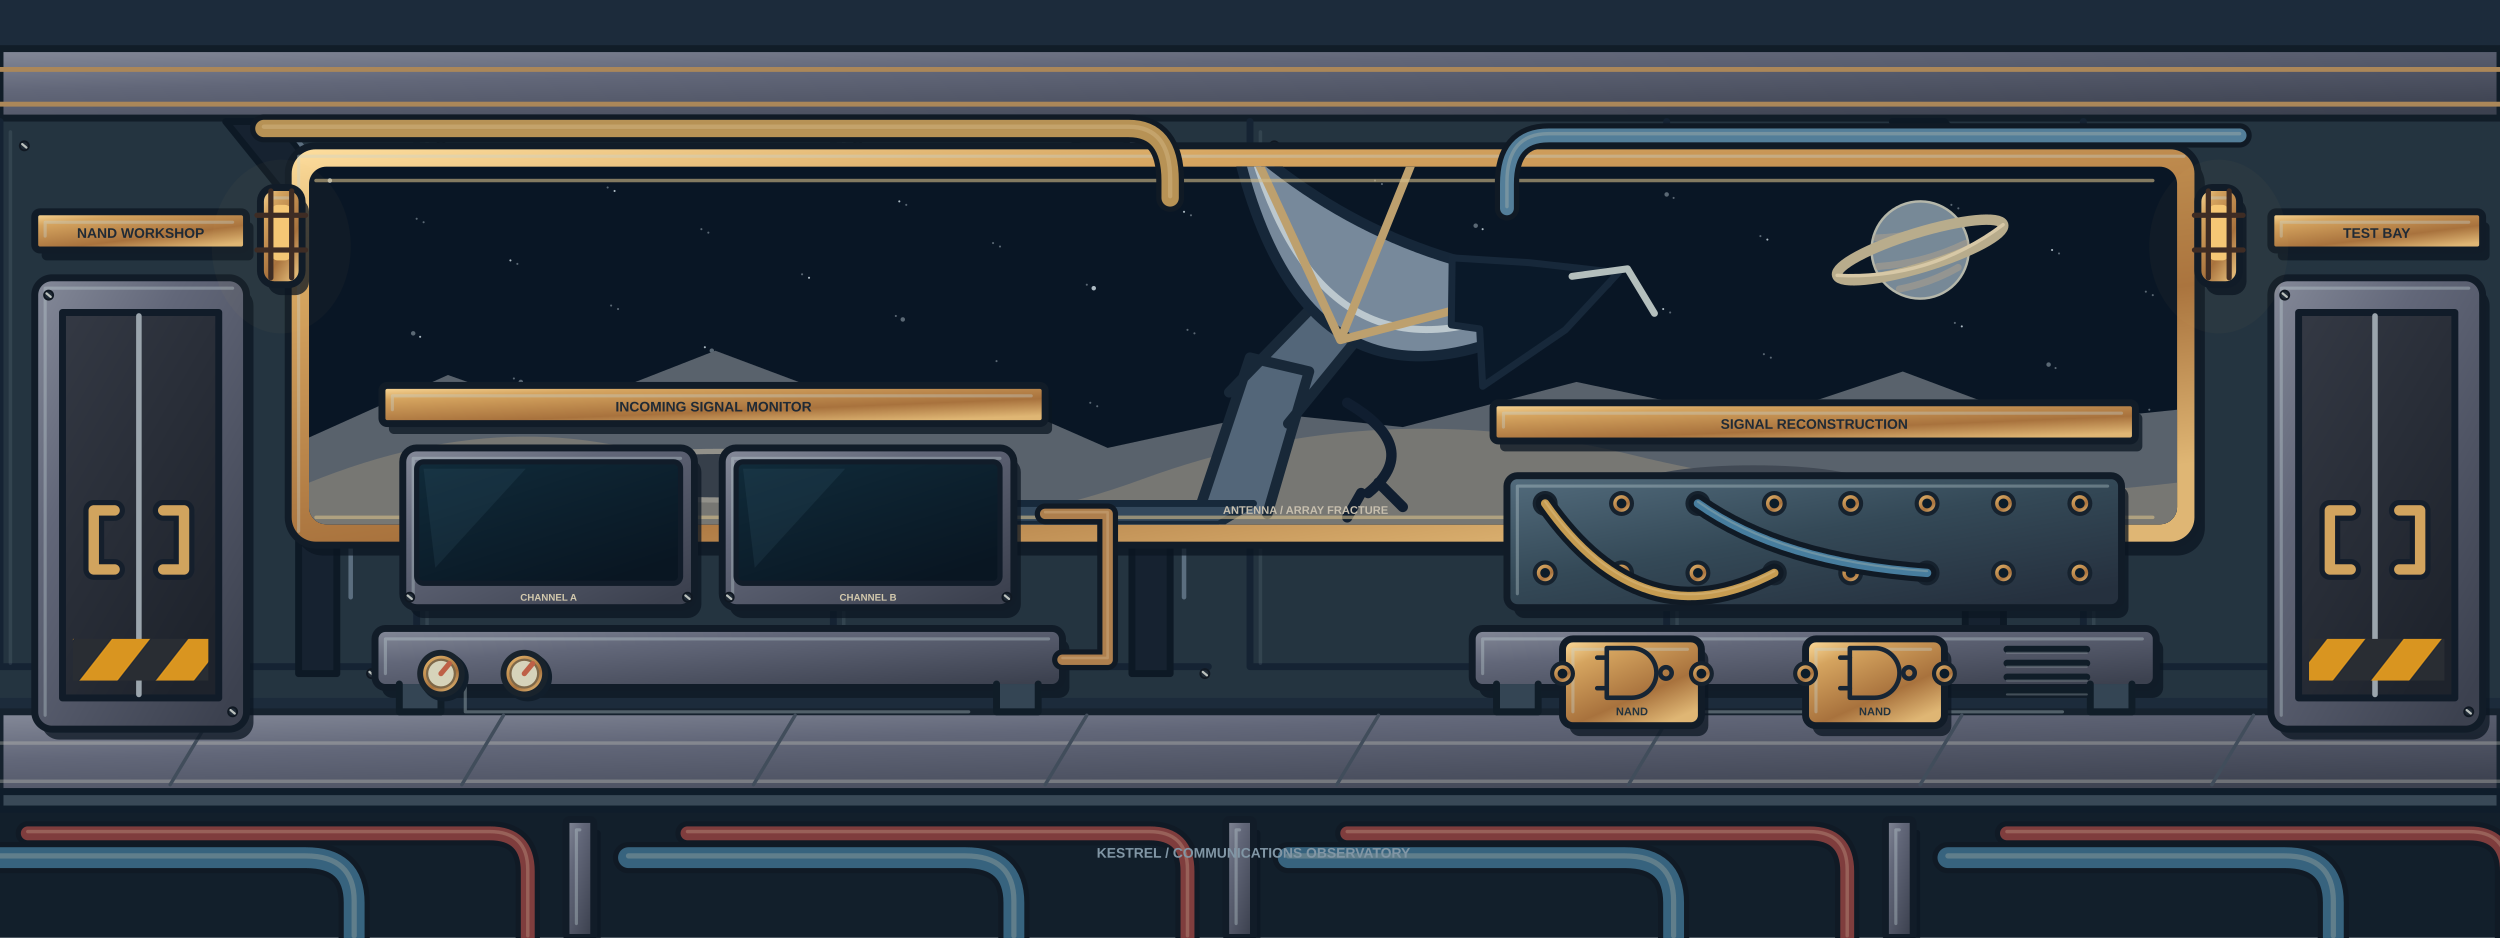
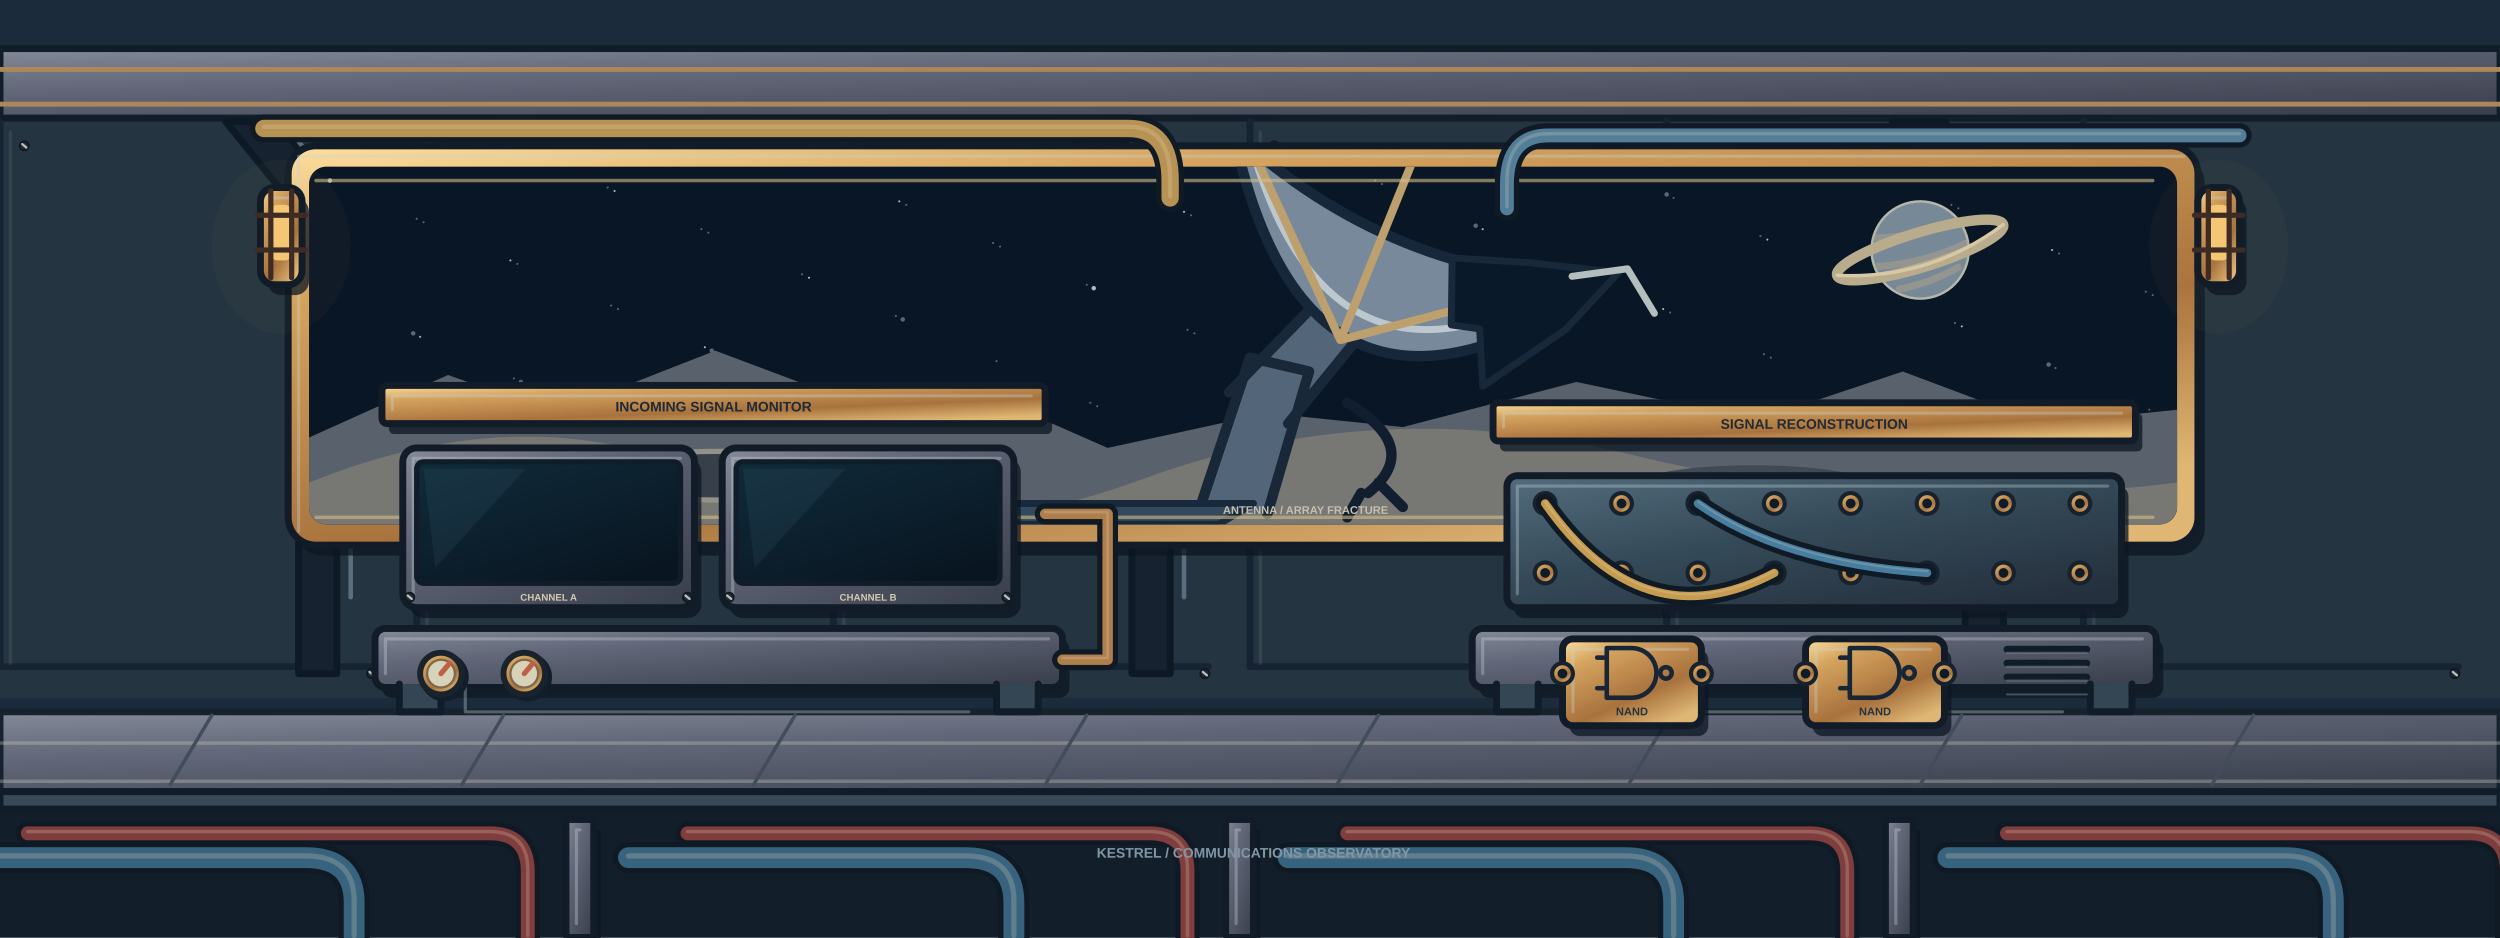
<svg xmlns="http://www.w3.org/2000/svg" width="2880" height="1080" viewBox="0 0 720 270">
  <defs>
    <linearGradient id="steel" x2=".85" y2="1">
      <stop stop-color="#858a99" />
      <stop offset=".35" stop-color="#626779" />
      <stop offset="1" stop-color="#3c414f" />
    </linearGradient>
    <linearGradient id="dark" x2=".7" y2="1">
      <stop stop-color="#343944" />
      <stop offset="1" stop-color="#1e232c" />
    </linearGradient>
    <linearGradient id="brass" x2=".7" y2="1">
      <stop stop-color="#ffe0a0" />
      <stop offset=".25" stop-color="#d5a45f" />
      <stop offset=".7" stop-color="#a8723d" />
      <stop offset="1" stop-color="#dfb674" />
    </linearGradient>
    <linearGradient id="paper" x2="0" y2="1">
      <stop stop-color="#f8dfaa" />
      <stop offset="1" stop-color="#cfa771" />
    </linearGradient>
    <linearGradient id="glass" x2=".8" y2="1">
      <stop stop-color="#607184" />
      <stop offset=".5" stop-color="#29323d" />
      <stop offset="1" stop-color="#18202a" />
    </linearGradient>
    <radialGradient id="glow">
      <stop stop-color="#ffbb47" stop-opacity=".55" />
      <stop offset="1" stop-color="#ffab31" stop-opacity="0" />
    </radialGradient>
    <linearGradient id="wood" x2="0" y2="1">
      <stop stop-color="#976344" />
      <stop offset=".4" stop-color="#70462f" />
      <stop offset="1" stop-color="#50392e" />
    </linearGradient>
    <pattern id="hazard" width="22" height="20" patternUnits="userSpaceOnUse" patternTransform="skewX(-38)">
      <rect width="22" height="20" fill="#292d33" />
      <rect width="11" height="20" fill="#d99520" />
    </pattern>
    <linearGradient id="screen" x2=".7" y2="1">
      <stop stop-color="#102b3a" />
      <stop offset="1" stop-color="#091622" />
    </linearGradient>
    <linearGradient id="enamel" x2=".8" y2="1">
      <stop stop-color="#536c7d" />
      <stop offset=".5" stop-color="#344957" />
      <stop offset="1" stop-color="#25303e" />
    </linearGradient>
    <linearGradient id="copper" x2="0" y2="1">
      <stop stop-color="#f1c28e" />
      <stop offset=".45" stop-color="#ac7249" />
      <stop offset="1" stop-color="#64402e" />
    </linearGradient>
  </defs>
  <g stroke-linecap="round" stroke-linejoin="round">
    <rect width="720" height="270" fill="#1c2b3b" />
    <rect y="32" width="720" height="169" fill="#243440" />
    <rect y="14" width="720" height="20" fill="url(#steel)" stroke="#111d28" stroke-width="2" />
    <path d="M0 20h720M0 30h720" stroke="#ab8759" stroke-width="1.4" />
    <path d="M0 35v157h108" fill="none" stroke="#152333" stroke-width="2" />
    <path d="M3 38v153" stroke="#778b99" stroke-opacity=".18" />
    <circle cx="7" cy="42" r="1.3" fill="#202b37" stroke="#101822" stroke-width=".55" />
    <path d="M6.4 41.5l1.2 1" stroke="#bbc1bd" stroke-width=".65" />
    <circle cx="107" cy="194" r="1.3" fill="#202b37" stroke="#101822" stroke-width=".55" />
    <path d="M106.4 193.5l1.2 1" stroke="#bbc1bd" stroke-width=".65" />
    <path d="M120 35v157h108" fill="none" stroke="#152333" stroke-width="2" />
    <path d="M123 38v153" stroke="#778b99" stroke-opacity=".18" />
    <circle cx="127" cy="42" r="1.3" fill="#202b37" stroke="#101822" stroke-width=".55" />
    <path d="M126.4 41.5l1.2 1" stroke="#bbc1bd" stroke-width=".65" />
    <circle cx="227" cy="194" r="1.3" fill="#202b37" stroke="#101822" stroke-width=".55" />
    <path d="M226.4 193.5l1.2 1" stroke="#bbc1bd" stroke-width=".65" />
    <path d="M240 35v157h108" fill="none" stroke="#152333" stroke-width="2" />
    <path d="M243 38v153" stroke="#778b99" stroke-opacity=".18" />
    <circle cx="247" cy="42" r="1.3" fill="#202b37" stroke="#101822" stroke-width=".55" />
    <path d="M246.4 41.5l1.2 1" stroke="#bbc1bd" stroke-width=".65" />
    <circle cx="347" cy="194" r="1.3" fill="#202b37" stroke="#101822" stroke-width=".55" />
    <path d="M346.4 193.5l1.2 1" stroke="#bbc1bd" stroke-width=".65" />
    <path d="M360 35v157h108" fill="none" stroke="#152333" stroke-width="2" />
    <path d="M363 38v153" stroke="#778b99" stroke-opacity=".18" />
    <circle cx="367" cy="42" r="1.3" fill="#202b37" stroke="#101822" stroke-width=".55" />
    <path d="M366.4 41.5l1.2 1" stroke="#bbc1bd" stroke-width=".65" />
    <circle cx="467" cy="194" r="1.3" fill="#202b37" stroke="#101822" stroke-width=".55" />
    <path d="M466.4 193.5l1.2 1" stroke="#bbc1bd" stroke-width=".65" />
    <path d="M480 35v157h108" fill="none" stroke="#152333" stroke-width="2" />
    <path d="M483 38v153" stroke="#778b99" stroke-opacity=".18" />
    <circle cx="487" cy="42" r="1.3" fill="#202b37" stroke="#101822" stroke-width=".55" />
    <path d="M486.4 41.5l1.2 1" stroke="#bbc1bd" stroke-width=".65" />
    <circle cx="587" cy="194" r="1.3" fill="#202b37" stroke="#101822" stroke-width=".55" />
    <path d="M586.4 193.5l1.2 1" stroke="#bbc1bd" stroke-width=".65" />
    <path d="M600 35v157h108" fill="none" stroke="#152333" stroke-width="2" />
    <path d="M603 38v153" stroke="#778b99" stroke-opacity=".18" />
    <circle cx="607" cy="42" r="1.3" fill="#202b37" stroke="#101822" stroke-width=".55" />
    <path d="M606.4 41.5l1.2 1" stroke="#bbc1bd" stroke-width=".65" />
    <circle cx="707" cy="194" r="1.3" fill="#202b37" stroke="#101822" stroke-width=".55" />
    <path d="M706.4 193.5l1.2 1" stroke="#bbc1bd" stroke-width=".65" />
    <path d="M80 35l17 22v137h-11V61l-21-26Z" fill="#162230" stroke="#0d1925" stroke-width="2" />
    <path d="M84 38l17 23v111" fill="none" stroke="#5b6e7f" stroke-width="1.3" />
    <path d="M320 35l17 22v137h-11V61l-21-26Z" fill="#162230" stroke="#0d1925" stroke-width="2" />
    <path d="M324 38l17 23v111" fill="none" stroke="#5b6e7f" stroke-width="1.3" />
    <path d="M560 35l17 22v137h-11V61l-21-26Z" fill="#162230" stroke="#0d1925" stroke-width="2" />
    <path d="M564 38l17 23v111" fill="none" stroke="#5b6e7f" stroke-width="1.3" />
    <rect y="205" width="720" height="23" fill="url(#steel)" stroke="#16222e" stroke-width="2" />
    <path d="M0 214h720M0 225h720" stroke="#c5c5bb" stroke-opacity=".35" />
    <rect y="230" width="720" height="40" fill="#121f2b" />
    <rect y="228" width="720" height="5" fill="#394957" stroke="#0f1d2b" stroke-width="2" />
    <path d="M-23 206l-12 20" stroke="#414d5b" stroke-width="1" />
    <path d="M61 206l-12 20" stroke="#414d5b" stroke-width="1" />
    <path d="M145 206l-12 20" stroke="#414d5b" stroke-width="1" />
    <path d="M229 206l-12 20" stroke="#414d5b" stroke-width="1" />
    <path d="M313 206l-12 20" stroke="#414d5b" stroke-width="1" />
    <path d="M397 206l-12 20" stroke="#414d5b" stroke-width="1" />
    <path d="M481 206l-12 20" stroke="#414d5b" stroke-width="1" />
    <path d="M565 206l-12 20" stroke="#414d5b" stroke-width="1" />
    <path d="M649 206l-12 20" stroke="#414d5b" stroke-width="1" />
    <path d="M-9 247h97q14 0 14 13v10" fill="none" stroke="#101a25" stroke-width="9" />
    <path d="M-9 247h97q14 0 14 13v10" fill="none" stroke="#37637e" stroke-width="6" />
    <path d="M-9 247h97q14 0 14 13v10" transform="translate(0,-.5)" fill="none" stroke="#f2e1bd" stroke-opacity=".22" stroke-width="1.5" />
    <path d="M8 240h133q11 0 11 11v19" fill="none" stroke="#101a25" stroke-width="7" />
    <path d="M8 240h133q11 0 11 11v19" fill="none" stroke="#7f3d3d" stroke-width="4" />
    <path d="M8 240h133q11 0 11 11v19" transform="translate(0,-.5)" fill="none" stroke="#f2e1bd" stroke-opacity=".22" stroke-width="1" />
    <rect x="165" y="239" width="8" height="34" rx="1" fill="#0b1521" opacity=".75" />
    <rect x="163" y="236" width="8" height="34" rx="1" fill="url(#steel)" stroke="#111c28" stroke-width="2" />
    <path d="M166 266V239H167" fill="none" stroke="#c4d3d8" stroke-opacity=".35" stroke-width=".9" />
    <path d="M181 247h97q14 0 14 13v10" fill="none" stroke="#101a25" stroke-width="9" />
    <path d="M181 247h97q14 0 14 13v10" fill="none" stroke="#37637e" stroke-width="6" />
    <path d="M181 247h97q14 0 14 13v10" transform="translate(0,-.5)" fill="none" stroke="#f2e1bd" stroke-opacity=".22" stroke-width="1.5" />
    <path d="M198 240h133q11 0 11 11v19" fill="none" stroke="#101a25" stroke-width="7" />
    <path d="M198 240h133q11 0 11 11v19" fill="none" stroke="#7f3d3d" stroke-width="4" />
    <path d="M198 240h133q11 0 11 11v19" transform="translate(0,-.5)" fill="none" stroke="#f2e1bd" stroke-opacity=".22" stroke-width="1" />
    <rect x="355" y="239" width="8" height="34" rx="1" fill="#0b1521" opacity=".75" />
    <rect x="353" y="236" width="8" height="34" rx="1" fill="url(#steel)" stroke="#111c28" stroke-width="2" />
    <path d="M356 266V239H357" fill="none" stroke="#c4d3d8" stroke-opacity=".35" stroke-width=".9" />
    <path d="M371 247h97q14 0 14 13v10" fill="none" stroke="#101a25" stroke-width="9" />
    <path d="M371 247h97q14 0 14 13v10" fill="none" stroke="#37637e" stroke-width="6" />
    <path d="M371 247h97q14 0 14 13v10" transform="translate(0,-.5)" fill="none" stroke="#f2e1bd" stroke-opacity=".22" stroke-width="1.5" />
    <path d="M388 240h133q11 0 11 11v19" fill="none" stroke="#101a25" stroke-width="7" />
    <path d="M388 240h133q11 0 11 11v19" fill="none" stroke="#7f3d3d" stroke-width="4" />
    <path d="M388 240h133q11 0 11 11v19" transform="translate(0,-.5)" fill="none" stroke="#f2e1bd" stroke-opacity=".22" stroke-width="1" />
    <rect x="545" y="239" width="8" height="34" rx="1" fill="#0b1521" opacity=".75" />
    <rect x="543" y="236" width="8" height="34" rx="1" fill="url(#steel)" stroke="#111c28" stroke-width="2" />
    <path d="M546 266V239H547" fill="none" stroke="#c4d3d8" stroke-opacity=".35" stroke-width=".9" />
    <path d="M561 247h97q14 0 14 13v10" fill="none" stroke="#101a25" stroke-width="9" />
    <path d="M561 247h97q14 0 14 13v10" fill="none" stroke="#37637e" stroke-width="6" />
    <path d="M561 247h97q14 0 14 13v10" transform="translate(0,-.5)" fill="none" stroke="#f2e1bd" stroke-opacity=".22" stroke-width="1.5" />
    <path d="M578 240h133q11 0 11 11v19" fill="none" stroke="#101a25" stroke-width="7" />
    <path d="M578 240h133q11 0 11 11v19" fill="none" stroke="#7f3d3d" stroke-width="4" />
    <path d="M578 240h133q11 0 11 11v19" transform="translate(0,-.5)" fill="none" stroke="#f2e1bd" stroke-opacity=".22" stroke-width="1" />
    <rect x="735" y="239" width="8" height="34" rx="1" fill="#0b1521" opacity=".75" />
    <rect x="733" y="236" width="8" height="34" rx="1" fill="url(#steel)" stroke="#111c28" stroke-width="2" />
    <path d="M736 266V239H737" fill="none" stroke="#c4d3d8" stroke-opacity=".35" stroke-width=".9" />
-     <rect x="12" y="64" width="61" height="11" rx="1.5" fill="#0b1521" opacity=".75" />
-     <rect x="10" y="61" width="61" height="11" rx="1.5" fill="url(#brass)" stroke="#111c28" stroke-width="2" />
-     <path d="M13 68V64H67" fill="none" stroke="#c4d3d8" stroke-opacity=".35" stroke-width=".9" />
-     <text x="40.5" y="68.5" font-family="Trebuchet MS,Arial,sans-serif" font-size="4" font-weight="bold" text-anchor="middle" fill="#202a35">NAND WORKSHOP</text>
-     <rect x="12" y="83" width="61" height="130" rx="5" fill="#0b1521" opacity=".75" />
-     <rect x="10" y="80" width="61" height="130" rx="5" fill="url(#steel)" stroke="#111c28" stroke-width="2" />
-     <path d="M13 206V83H67" fill="none" stroke="#c4d3d8" stroke-opacity=".35" stroke-width=".9" />
-     <path d="M18 90h45v111H18Z" fill="url(#dark)" stroke="#111c29" stroke-width="2" />
-     <path d="M40 91v109" stroke="#9ba5ad" stroke-width="1.6" />
-     <path d="M21 184h39v12H21Z" fill="url(#hazard)" />
-     <path d="M33 147h-6v17h6m14-17h6v17h-6" fill="none" stroke="#151f2c" stroke-width="6" />
-     <path d="M33 147h-6v17h6m14-17h6v17h-6" fill="none" stroke="#d1a45e" stroke-width="3" />
-     <circle cx="14" cy="85" r="1.3" fill="#202b37" stroke="#101822" stroke-width=".55" />
-     <path d="M13.4 84.5l1.2 1" stroke="#bbc1bd" stroke-width=".65" />
-     <circle cx="67" cy="205" r="1.3" fill="#202b37" stroke="#101822" stroke-width=".55" />
-     <path d="M66.4 204.5l1.2 1" stroke="#bbc1bd" stroke-width=".65" />
-     <rect x="656" y="64" width="61" height="11" rx="1.5" fill="#0b1521" opacity=".75" />
-     <rect x="654" y="61" width="61" height="11" rx="1.5" fill="url(#brass)" stroke="#111c28" stroke-width="2" />
-     <path d="M657 68V64H711" fill="none" stroke="#c4d3d8" stroke-opacity=".35" stroke-width=".9" />
-     <text x="684.5" y="68.5" font-family="Trebuchet MS,Arial,sans-serif" font-size="4" font-weight="bold" text-anchor="middle" fill="#202a35">TEST BAY</text>
-     <rect x="656" y="83" width="61" height="130" rx="5" fill="#0b1521" opacity=".75" />
-     <rect x="654" y="80" width="61" height="130" rx="5" fill="url(#steel)" stroke="#111c28" stroke-width="2" />
-     <path d="M657 206V83H711" fill="none" stroke="#c4d3d8" stroke-opacity=".35" stroke-width=".9" />
-     <path d="M662 90h45v111H662Z" fill="url(#dark)" stroke="#111c29" stroke-width="2" />
-     <path d="M684 91v109" stroke="#9ba5ad" stroke-width="1.6" />
-     <path d="M665 184h39v12H665Z" fill="url(#hazard)" />
-     <path d="M677 147h-6v17h6m14-17h6v17h-6" fill="none" stroke="#151f2c" stroke-width="6" />
-     <path d="M677 147h-6v17h6m14-17h6v17h-6" fill="none" stroke="#d1a45e" stroke-width="3" />
-     <circle cx="658" cy="85" r="1.3" fill="#202b37" stroke="#101822" stroke-width=".55" />
-     <path d="M657.4 84.5l1.2 1" stroke="#bbc1bd" stroke-width=".65" />
-     <circle cx="711" cy="205" r="1.3" fill="#202b37" stroke="#101822" stroke-width=".55" />
-     <path d="M710.4 204.5l1.2 1" stroke="#bbc1bd" stroke-width=".65" />
    <rect x="85" y="45" width="550" height="115" rx="8" fill="#0b1521" opacity=".75" />
    <rect x="83" y="42" width="550" height="115" rx="8" fill="url(#brass)" stroke="#111c28" stroke-width="2" />
    <path d="M86 153V45H629" fill="none" stroke="#c4d3d8" stroke-opacity=".35" stroke-width=".9" />
    <rect x="89" y="48" width="538" height="103" rx="5" fill="#091625" />
    <defs>
      <clipPath id="observatory-glass">
        <rect x="89" y="48" width="538" height="103" rx="5" />
      </clipPath>
    </defs>
    <g clip-path="url(#observatory-glass)">
      <circle cx="95" cy="52" r="0.65" fill="#d5e3eb" opacity="0.8" />
      <circle cx="178" cy="89" r="0.3" fill="#d5e3eb" opacity="0.4" />
      <circle cx="261" cy="59" r="0.3" fill="#d5e3eb" opacity="0.4" />
      <circle cx="344" cy="96" r="0.3" fill="#d5e3eb" opacity="0.4" />
      <circle cx="427" cy="66" r="0.3" fill="#d5e3eb" opacity="0.8" />
      <circle cx="510" cy="103" r="0.3" fill="#d5e3eb" opacity="0.4" />
      <circle cx="593" cy="73" r="0.3" fill="#d5e3eb" opacity="0.4" />
      <circle cx="150" cy="110" r="0.65" fill="#d5e3eb" opacity="0.4" />
      <circle cx="233" cy="80" r="0.3" fill="#d5e3eb" opacity="0.8" />
      <circle cx="316" cy="117" r="0.3" fill="#d5e3eb" opacity="0.4" />
      <circle cx="399" cy="87" r="0.3" fill="#d5e3eb" opacity="0.4" />
      <circle cx="482" cy="57" r="0.3" fill="#d5e3eb" opacity="0.4" />
      <circle cx="565" cy="94" r="0.3" fill="#d5e3eb" opacity="0.8" />
      <circle cx="122" cy="64" r="0.3" fill="#d5e3eb" opacity="0.4" />
      <circle cx="205" cy="101" r="0.65" fill="#d5e3eb" opacity="0.4" />
      <circle cx="288" cy="71" r="0.3" fill="#d5e3eb" opacity="0.4" />
      <circle cx="371" cy="108" r="0.3" fill="#d5e3eb" opacity="0.8" />
      <circle cx="454" cy="78" r="0.3" fill="#d5e3eb" opacity="0.4" />
      <circle cx="537" cy="115" r="0.3" fill="#d5e3eb" opacity="0.4" />
      <circle cx="620" cy="85" r="0.3" fill="#d5e3eb" opacity="0.4" />
      <circle cx="177" cy="55" r="0.3" fill="#d5e3eb" opacity="0.8" />
      <circle cx="260" cy="92" r="0.65" fill="#d5e3eb" opacity="0.4" />
      <circle cx="343" cy="62" r="0.3" fill="#d5e3eb" opacity="0.4" />
      <circle cx="426" cy="99" r="0.3" fill="#d5e3eb" opacity="0.4" />
      <circle cx="509" cy="69" r="0.3" fill="#d5e3eb" opacity="0.8" />
      <circle cx="592" cy="106" r="0.3" fill="#d5e3eb" opacity="0.4" />
      <circle cx="149" cy="76" r="0.3" fill="#d5e3eb" opacity="0.4" />
      <circle cx="232" cy="113" r="0.3" fill="#d5e3eb" opacity="0.4" />
      <circle cx="315" cy="83" r="0.65" fill="#d5e3eb" opacity="0.8" />
      <circle cx="398" cy="53" r="0.3" fill="#d5e3eb" opacity="0.4" />
      <circle cx="481" cy="90" r="0.3" fill="#d5e3eb" opacity="0.4" />
      <circle cx="564" cy="60" r="0.3" fill="#d5e3eb" opacity="0.4" />
      <circle cx="121" cy="97" r="0.3" fill="#d5e3eb" opacity="0.8" />
      <circle cx="204" cy="67" r="0.3" fill="#d5e3eb" opacity="0.4" />
      <circle cx="287" cy="104" r="0.3" fill="#d5e3eb" opacity="0.4" />
      <circle cx="370" cy="74" r="0.65" fill="#d5e3eb" opacity="0.4" />
      <circle cx="453" cy="111" r="0.3" fill="#d5e3eb" opacity="0.8" />
      <circle cx="536" cy="81" r="0.3" fill="#d5e3eb" opacity="0.4" />
      <circle cx="619" cy="118" r="0.3" fill="#d5e3eb" opacity="0.4" />
      <circle cx="176" cy="88" r="0.3" fill="#d5e3eb" opacity="0.4" />
      <circle cx="259" cy="58" r="0.3" fill="#d5e3eb" opacity="0.8" />
      <circle cx="342" cy="95" r="0.3" fill="#d5e3eb" opacity="0.4" />
      <circle cx="425" cy="65" r="0.65" fill="#d5e3eb" opacity="0.4" />
      <circle cx="508" cy="102" r="0.3" fill="#d5e3eb" opacity="0.4" />
      <circle cx="591" cy="72" r="0.3" fill="#d5e3eb" opacity="0.8" />
      <circle cx="148" cy="109" r="0.3" fill="#d5e3eb" opacity="0.4" />
      <circle cx="231" cy="79" r="0.3" fill="#d5e3eb" opacity="0.4" />
      <circle cx="314" cy="116" r="0.3" fill="#d5e3eb" opacity="0.4" />
      <circle cx="397" cy="86" r="0.3" fill="#d5e3eb" opacity="0.8" />
      <circle cx="480" cy="56" r="0.65" fill="#d5e3eb" opacity="0.4" />
      <circle cx="563" cy="93" r="0.3" fill="#d5e3eb" opacity="0.4" />
      <circle cx="120" cy="63" r="0.3" fill="#d5e3eb" opacity="0.4" />
      <circle cx="203" cy="100" r="0.3" fill="#d5e3eb" opacity="0.8" />
      <circle cx="286" cy="70" r="0.3" fill="#d5e3eb" opacity="0.4" />
      <circle cx="369" cy="107" r="0.3" fill="#d5e3eb" opacity="0.4" />
      <circle cx="452" cy="77" r="0.3" fill="#d5e3eb" opacity="0.4" />
      <circle cx="535" cy="114" r="0.65" fill="#d5e3eb" opacity="0.8" />
      <circle cx="618" cy="84" r="0.3" fill="#d5e3eb" opacity="0.4" />
      <circle cx="175" cy="54" r="0.3" fill="#d5e3eb" opacity="0.4" />
      <circle cx="258" cy="91" r="0.3" fill="#d5e3eb" opacity="0.4" />
      <circle cx="341" cy="61" r="0.3" fill="#d5e3eb" opacity="0.8" />
      <circle cx="424" cy="98" r="0.3" fill="#d5e3eb" opacity="0.4" />
      <circle cx="507" cy="68" r="0.3" fill="#d5e3eb" opacity="0.4" />
      <circle cx="590" cy="105" r="0.65" fill="#d5e3eb" opacity="0.4" />
      <circle cx="147" cy="75" r="0.3" fill="#d5e3eb" opacity="0.8" />
      <circle cx="230" cy="112" r="0.3" fill="#d5e3eb" opacity="0.4" />
      <circle cx="313" cy="82" r="0.3" fill="#d5e3eb" opacity="0.4" />
      <circle cx="396" cy="52" r="0.3" fill="#d5e3eb" opacity="0.4" />
      <circle cx="479" cy="89" r="0.3" fill="#d5e3eb" opacity="0.8" />
      <circle cx="562" cy="59" r="0.3" fill="#d5e3eb" opacity="0.4" />
      <circle cx="119" cy="96" r="0.65" fill="#d5e3eb" opacity="0.4" />
      <circle cx="202" cy="66" r="0.3" fill="#d5e3eb" opacity="0.4" />
      <g transform="translate(553 72) rotate(-17)">
        <circle r="14" fill="#778997" stroke="#b5b7aa" stroke-width=".7" />
        <path d="M-11-7Q0-4 11-5M-13 1Q0 4 13 2M-9 9Q0 10 9 8" fill="none" stroke="#b2a28b" stroke-width="2" opacity=".5" />
        <ellipse rx="25" ry="5" fill="none" stroke="#b8ac8c" stroke-width="3" />
        <path d="M-25 0Q0 9 25 0" fill="none" stroke="#d7c8a6" stroke-width="1" />
      </g>
      <path d="M89 126L129 108L160 119L206 101L246 116L278 111L319 129L365 119L404 123L454 110L506 121L548 107L588 122L627 118V151H89Z" fill="#59626c" />
      <path d="M89 139Q153 113 207 138T329 138T470 131T627 139V151H89Z" fill="#777773" />
      <ellipse cx="207" cy="137" rx="40" ry="7" fill="#363f4a" stroke="#92918a" stroke-width="1.5" />
      <ellipse cx="505" cy="139" rx="32" ry="5" fill="#414954" />
      <path d="M345 148l15-45 17 4-12 41M354 113l36-37 12 8-31 38" fill="#536679" stroke="#182838" stroke-width="3" />
      <g transform="translate(400 82) rotate(22)">
        <path d="M-58-24Q0 62 58-24Q0-2-58-24Z" fill="#77899b" stroke="#162739" stroke-width="3" />
        <path d="M-50-20Q0 42 48-20" fill="none" stroke="#bcc8ce" stroke-width="2" />
        <path d="M-55-25L-7 20L48-21M-7 20L-7-41" fill="none" stroke="#bda06e" stroke-width="2.4" />
        <path d="M14-14l7 18 8-2 7 15 16-24 8-21-25 7Z" fill="#0a1929" stroke="#17283a" stroke-width="2" />
        <path d="M48-22l14-8 12 9" fill="none" stroke="#b4bfbd" stroke-width="2" />
        <circle cx="-7" cy="-43" r="4" fill="#be955e" />
      </g>
      <path d="M388 116q22 13 6 26m3-3 7 7m-12-4-4 7" fill="none" stroke="#101e30" stroke-width="3" />
      <path d="M287 145h74l-10 6h-86Z" fill="#34495d" stroke="#17293b" stroke-width="2" />
      <path d="M91 52h529M91 149h529" stroke="#d4bc88" stroke-width="1" opacity=".6" />
    </g>
    <path d="M76 37h249q12 0 12 15v5" fill="none" stroke="#101a25" stroke-width="8" />
    <path d="M76 37h249q12 0 12 15v5" fill="none" stroke="#b79255" stroke-width="5" />
    <path d="M76 37h249q12 0 12 15v5" transform="translate(0,-.5)" fill="none" stroke="#f2e1bd" stroke-opacity=".22" stroke-width="1.25" />
    <path d="M645 39H446q-12 0-12 14v7" fill="none" stroke="#101a25" stroke-width="7" />
    <path d="M645 39H446q-12 0-12 14v7" fill="none" stroke="#537e99" stroke-width="4" />
    <path d="M645 39H446q-12 0-12 14v7" transform="translate(0,-.5)" fill="none" stroke="#f2e1bd" stroke-opacity=".22" stroke-width="1" />
    <ellipse cx="81" cy="71" rx="20" ry="25" fill="#edb65c" opacity=".035" />
    <rect x="77" y="57" width="12" height="28" rx="4" fill="#0b1521" opacity=".75" />
    <rect x="75" y="54" width="12" height="28" rx="4" fill="url(#brass)" stroke="#111c28" stroke-width="2" />
    <path d="M78 78V57H83" fill="none" stroke="#c4d3d8" stroke-opacity=".35" stroke-width=".9" />
    <rect x="78" y="59" width="6" height="16" rx="2" fill="#f5c775" />
    <path d="M74 62h14m-14 10h14m-10-17v25m6-25v25" stroke="#3e2c24" stroke-width="1.5" />
    <ellipse cx="639" cy="71" rx="20" ry="25" fill="#edb65c" opacity=".035" />
    <rect x="635" y="57" width="12" height="28" rx="4" fill="#0b1521" opacity=".75" />
    <rect x="633" y="54" width="12" height="28" rx="4" fill="url(#brass)" stroke="#111c28" stroke-width="2" />
    <path d="M636 78V57H641" fill="none" stroke="#c4d3d8" stroke-opacity=".35" stroke-width=".9" />
    <rect x="636" y="59" width="6" height="16" rx="2" fill="#f5c775" />
    <path d="M632 62h14m-14 10h14m-10-17v25m6-25v25" stroke="#3e2c24" stroke-width="1.5" />
    <rect x="112" y="114" width="191" height="11" rx="1.5" fill="#0b1521" opacity=".75" />
    <rect x="110" y="111" width="191" height="11" rx="1.5" fill="url(#brass)" stroke="#111c28" stroke-width="2" />
    <path d="M113 118V114H297" fill="none" stroke="#c4d3d8" stroke-opacity=".35" stroke-width=".9" />
    <text x="205.5" y="118.5" font-family="Trebuchet MS,Arial,sans-serif" font-size="4" font-weight="bold" text-anchor="middle" fill="#202a35">INCOMING SIGNAL MONITOR</text>
    <rect x="110" y="184" width="198" height="17" rx="3" fill="#0b1521" opacity=".75" />
    <rect x="108" y="181" width="198" height="17" rx="3" fill="url(#steel)" stroke="#111c28" stroke-width="2" />
    <path d="M111 194V184H302" fill="none" stroke="#c4d3d8" stroke-opacity=".35" stroke-width=".9" />
    <path d="M115 197v8h12v-8m160 0v8h12v-8" fill="#344554" stroke="#101d28" stroke-width="2" />
    <rect x="133" y="205" width="152" height="-1" rx="2" fill="#0b1521" opacity=".75" />
    <rect x="131" y="202" width="152" height="-1" rx="2" fill="url(#dark)" stroke="#111c28" stroke-width="2" />
    <path d="M134 197V205H279" fill="none" stroke="#c4d3d8" stroke-opacity=".35" stroke-width=".9" />
    <rect x="118" y="132" width="84" height="46" rx="4" fill="#0b1521" opacity=".75" />
    <rect x="116" y="129" width="84" height="46" rx="4" fill="url(#steel)" stroke="#111c28" stroke-width="2" />
    <path d="M119 171V132H196" fill="none" stroke="#c4d3d8" stroke-opacity=".35" stroke-width=".9" />
    <rect x="120" y="133" width="76" height="35" rx="2" fill="url(#screen)" stroke="#111c29" stroke-width="1.5" />
    <path d="M122 135h29.4l-26.04 28.52Z" fill="#8ac6df" opacity=".07" />
    <text x="158" y="173" font-family="Trebuchet MS,Arial,sans-serif" font-size="2.8" font-weight="bold" text-anchor="middle" fill="#d3c9ad">CHANNEL A</text>
    <circle cx="118" cy="172" r="1.3" fill="#202b37" stroke="#101822" stroke-width=".55" />
    <path d="M117.4 171.5l1.2 1" stroke="#bbc1bd" stroke-width=".65" />
    <circle cx="198" cy="172" r="1.3" fill="#202b37" stroke="#101822" stroke-width=".55" />
    <path d="M197.4 171.5l1.2 1" stroke="#bbc1bd" stroke-width=".65" />
    <rect x="210" y="132" width="84" height="46" rx="4" fill="#0b1521" opacity=".75" />
    <rect x="208" y="129" width="84" height="46" rx="4" fill="url(#steel)" stroke="#111c28" stroke-width="2" />
    <path d="M211 171V132H288" fill="none" stroke="#c4d3d8" stroke-opacity=".35" stroke-width=".9" />
    <rect x="212" y="133" width="76" height="35" rx="2" fill="url(#screen)" stroke="#111c29" stroke-width="1.5" />
    <path d="M214 135h29.4l-26.04 28.52Z" fill="#8ac6df" opacity=".07" />
    <text x="250" y="173" font-family="Trebuchet MS,Arial,sans-serif" font-size="2.8" font-weight="bold" text-anchor="middle" fill="#d3c9ad">CHANNEL B</text>
    <circle cx="210" cy="172" r="1.3" fill="#202b37" stroke="#101822" stroke-width=".55" />
    <path d="M209.4 171.5l1.2 1" stroke="#bbc1bd" stroke-width=".65" />
    <circle cx="290" cy="172" r="1.3" fill="#202b37" stroke="#101822" stroke-width=".55" />
    <path d="M289.4 171.5l1.2 1" stroke="#bbc1bd" stroke-width=".65" />
    <circle cx="128" cy="195" r="7" fill="#111e2b" />
    <circle cx="127" cy="194" r="6" fill="url(#brass)" stroke="#19232c" stroke-width="1.7" />
    <circle cx="127" cy="194" r="4" fill="#d6d3ba" stroke="#7e6849" stroke-width=".65" />
    <path d="M127 194l2.4 -2.88" stroke="#be6046" stroke-width="1.5" />
    <circle cx="152" cy="195" r="7" fill="#111e2b" />
    <circle cx="151" cy="194" r="6" fill="url(#brass)" stroke="#19232c" stroke-width="1.7" />
    <circle cx="151" cy="194" r="4" fill="#d6d3ba" stroke="#7e6849" stroke-width=".65" />
    <path d="M151 194l2.4 -2.88" stroke="#be6046" stroke-width="1.5" />
    <path d="M301 148h18v42h-13" fill="none" stroke="#101a25" stroke-width="6" />
    <path d="M301 148h18v42h-13" fill="none" stroke="#ae7f4d" stroke-width="3" />
    <path d="M301 148h18v42h-13" transform="translate(0,-.5)" fill="none" stroke="#f2e1bd" stroke-opacity=".22" stroke-width="0.75" />
    <text x="376" y="148" font-family="Trebuchet MS,Arial,sans-serif" font-size="3.2" font-weight="bold" text-anchor="middle" fill="#c7bfae">ANTENNA / ARRAY FRACTURE</text>
    <rect x="432" y="119" width="185" height="11" rx="1.5" fill="#0b1521" opacity=".75" />
    <rect x="430" y="116" width="185" height="11" rx="1.5" fill="url(#brass)" stroke="#111c28" stroke-width="2" />
    <path d="M433 123V119H611" fill="none" stroke="#c4d3d8" stroke-opacity=".35" stroke-width=".9" />
    <text x="522.5" y="123.5" font-family="Trebuchet MS,Arial,sans-serif" font-size="4" font-weight="bold" text-anchor="middle" fill="#202a35">SIGNAL RECONSTRUCTION</text>
    <rect x="426" y="184" width="197" height="17" rx="3" fill="#0b1521" opacity=".75" />
    <rect x="424" y="181" width="197" height="17" rx="3" fill="url(#steel)" stroke="#111c28" stroke-width="2" />
    <path d="M427 194V184H617" fill="none" stroke="#c4d3d8" stroke-opacity=".35" stroke-width=".9" />
    <path d="M431 197v8h12v-8m159 0v8h12v-8" fill="#344554" stroke="#101d28" stroke-width="2" />
    <rect x="449" y="205" width="151" height="-1" rx="2" fill="#0b1521" opacity=".75" />
    <rect x="447" y="202" width="151" height="-1" rx="2" fill="url(#dark)" stroke="#111c28" stroke-width="2" />
    <path d="M450 197V205H594" fill="none" stroke="#c4d3d8" stroke-opacity=".35" stroke-width=".9" />
    <rect x="436" y="140" width="177" height="38" rx="3" fill="#0b1521" opacity=".75" />
    <rect x="434" y="137" width="177" height="38" rx="3" fill="url(#enamel)" stroke="#111c28" stroke-width="2" />
    <path d="M437 171V140H607" fill="none" stroke="#c4d3d8" stroke-opacity=".35" stroke-width=".9" />
    <circle cx="445" cy="145" r="3" fill="url(#brass)" stroke="#16222e" stroke-width="1.2" />
    <circle cx="445" cy="145" r="1.4" fill="#0c1c29" />
    <circle cx="445" cy="165" r="3" fill="url(#brass)" stroke="#16222e" stroke-width="1.2" />
    <circle cx="445" cy="165" r="1.4" fill="#0c1c29" />
    <circle cx="467" cy="145" r="3" fill="url(#brass)" stroke="#16222e" stroke-width="1.2" />
    <circle cx="467" cy="145" r="1.4" fill="#0c1c29" />
    <circle cx="467" cy="165" r="3" fill="url(#brass)" stroke="#16222e" stroke-width="1.2" />
    <circle cx="467" cy="165" r="1.4" fill="#0c1c29" />
    <circle cx="489" cy="145" r="3" fill="url(#brass)" stroke="#16222e" stroke-width="1.2" />
    <circle cx="489" cy="145" r="1.4" fill="#0c1c29" />
    <circle cx="489" cy="165" r="3" fill="url(#brass)" stroke="#16222e" stroke-width="1.2" />
    <circle cx="489" cy="165" r="1.4" fill="#0c1c29" />
    <circle cx="511" cy="145" r="3" fill="url(#brass)" stroke="#16222e" stroke-width="1.2" />
    <circle cx="511" cy="145" r="1.4" fill="#0c1c29" />
    <circle cx="511" cy="165" r="3" fill="url(#brass)" stroke="#16222e" stroke-width="1.2" />
    <circle cx="511" cy="165" r="1.4" fill="#0c1c29" />
    <circle cx="533" cy="145" r="3" fill="url(#brass)" stroke="#16222e" stroke-width="1.2" />
    <circle cx="533" cy="145" r="1.4" fill="#0c1c29" />
    <circle cx="533" cy="165" r="3" fill="url(#brass)" stroke="#16222e" stroke-width="1.2" />
    <circle cx="533" cy="165" r="1.4" fill="#0c1c29" />
    <circle cx="555" cy="145" r="3" fill="url(#brass)" stroke="#16222e" stroke-width="1.2" />
    <circle cx="555" cy="145" r="1.4" fill="#0c1c29" />
    <circle cx="555" cy="165" r="3" fill="url(#brass)" stroke="#16222e" stroke-width="1.2" />
    <circle cx="555" cy="165" r="1.4" fill="#0c1c29" />
    <circle cx="577" cy="145" r="3" fill="url(#brass)" stroke="#16222e" stroke-width="1.2" />
    <circle cx="577" cy="145" r="1.4" fill="#0c1c29" />
    <circle cx="577" cy="165" r="3" fill="url(#brass)" stroke="#16222e" stroke-width="1.2" />
    <circle cx="577" cy="165" r="1.4" fill="#0c1c29" />
    <circle cx="599" cy="145" r="3" fill="url(#brass)" stroke="#16222e" stroke-width="1.2" />
    <circle cx="599" cy="145" r="1.4" fill="#0c1c29" />
    <circle cx="599" cy="165" r="3" fill="url(#brass)" stroke="#16222e" stroke-width="1.2" />
    <circle cx="599" cy="165" r="1.4" fill="#0c1c29" />
    <path d="M445 145q28 40 66 20" fill="none" stroke="#101a25" stroke-width="5.4" />
    <path d="M445 145q28 40 66 20" fill="none" stroke="#c69c51" stroke-width="2.4" />
    <path d="M445 145q28 40 66 20" transform="translate(0,-.5)" fill="none" stroke="#f2e1bd" stroke-opacity=".22" stroke-width="0.6" />
    <path d="M489 145q24 17 66 20" fill="none" stroke="#101a25" stroke-width="5.4" />
    <path d="M489 145q24 17 66 20" fill="none" stroke="#477d9e" stroke-width="2.4" />
    <path d="M489 145q24 17 66 20" transform="translate(0,-.5)" fill="none" stroke="#f2e1bd" stroke-opacity=".22" stroke-width="0.6" />
    <rect x="452" y="187" width="40" height="25" rx="3" fill="#0b1521" opacity=".75" />
    <rect x="450" y="184" width="40" height="25" rx="3" fill="url(#brass)" stroke="#111c28" stroke-width="2" />
    <path d="M453 205V187H486" fill="none" stroke="#c4d3d8" stroke-opacity=".35" stroke-width=".9" />
    <g color="#172534">
      <g transform="translate(460 185) scale(0.55)" class="gate-symbol" fill="none" stroke="currentColor" stroke-width="2.4" stroke-linecap="round" stroke-linejoin="round">
        <path d="M5 3h13a13 13 0 0 1 0 26H5Z" />
        <path d="M0 8h5M0 24h5" />
        <circle cx="36" cy="16" r="3" />
      </g>
    </g>
    <text x="470" y="206" font-family="Trebuchet MS,Arial,sans-serif" font-size="3.2" font-weight="bold" text-anchor="middle" fill="#24333d">NAND</text>
    <circle cx="450" cy="194" r="3" fill="url(#brass)" stroke="#16222e" stroke-width="1.2" />
    <circle cx="450" cy="194" r="1.4" fill="#0c1c29" />
    <circle cx="490" cy="194" r="3" fill="url(#brass)" stroke="#16222e" stroke-width="1.2" />
    <circle cx="490" cy="194" r="1.4" fill="#0c1c29" />
    <rect x="522" y="187" width="40" height="25" rx="3" fill="#0b1521" opacity=".75" />
    <rect x="520" y="184" width="40" height="25" rx="3" fill="url(#brass)" stroke="#111c28" stroke-width="2" />
    <path d="M523 205V187H556" fill="none" stroke="#c4d3d8" stroke-opacity=".35" stroke-width=".9" />
    <g color="#172534">
      <g transform="translate(530 185) scale(0.55)" class="gate-symbol" fill="none" stroke="currentColor" stroke-width="2.4" stroke-linecap="round" stroke-linejoin="round">
        <path d="M5 3h13a13 13 0 0 1 0 26H5Z" />
        <path d="M0 8h5M0 24h5" />
        <circle cx="36" cy="16" r="3" />
      </g>
    </g>
    <text x="540" y="206" font-family="Trebuchet MS,Arial,sans-serif" font-size="3.2" font-weight="bold" text-anchor="middle" fill="#24333d">NAND</text>
    <circle cx="520" cy="194" r="3" fill="url(#brass)" stroke="#16222e" stroke-width="1.2" />
    <circle cx="520" cy="194" r="1.4" fill="#0c1c29" />
    <circle cx="560" cy="194" r="3" fill="url(#brass)" stroke="#16222e" stroke-width="1.2" />
    <circle cx="560" cy="194" r="1.4" fill="#0c1c29" />
    <rect x="577" y="186" width="25" height="2" rx="1" fill="#101d28" />
    <path d="M578 188h23" stroke="#b7c2c5" stroke-opacity=".3" stroke-width=".6" />
    <rect x="577" y="190" width="25" height="2" rx="1" fill="#101d28" />
    <path d="M578 192h23" stroke="#b7c2c5" stroke-opacity=".3" stroke-width=".6" />
    <rect x="577" y="194" width="25" height="2" rx="1" fill="#101d28" />
    <path d="M578 196h23" stroke="#b7c2c5" stroke-opacity=".3" stroke-width=".6" />
    <rect x="577" y="198" width="25" height="2" rx="1" fill="#101d28" />
    <path d="M578 200h23" stroke="#b7c2c5" stroke-opacity=".3" stroke-width=".6" />
    <text x="361" y="247" font-family="Trebuchet MS,Arial,sans-serif" font-size="4" font-weight="bold" text-anchor="middle" fill="#8196a5">KESTREL / COMMUNICATIONS OBSERVATORY</text>
  </g>
</svg>
